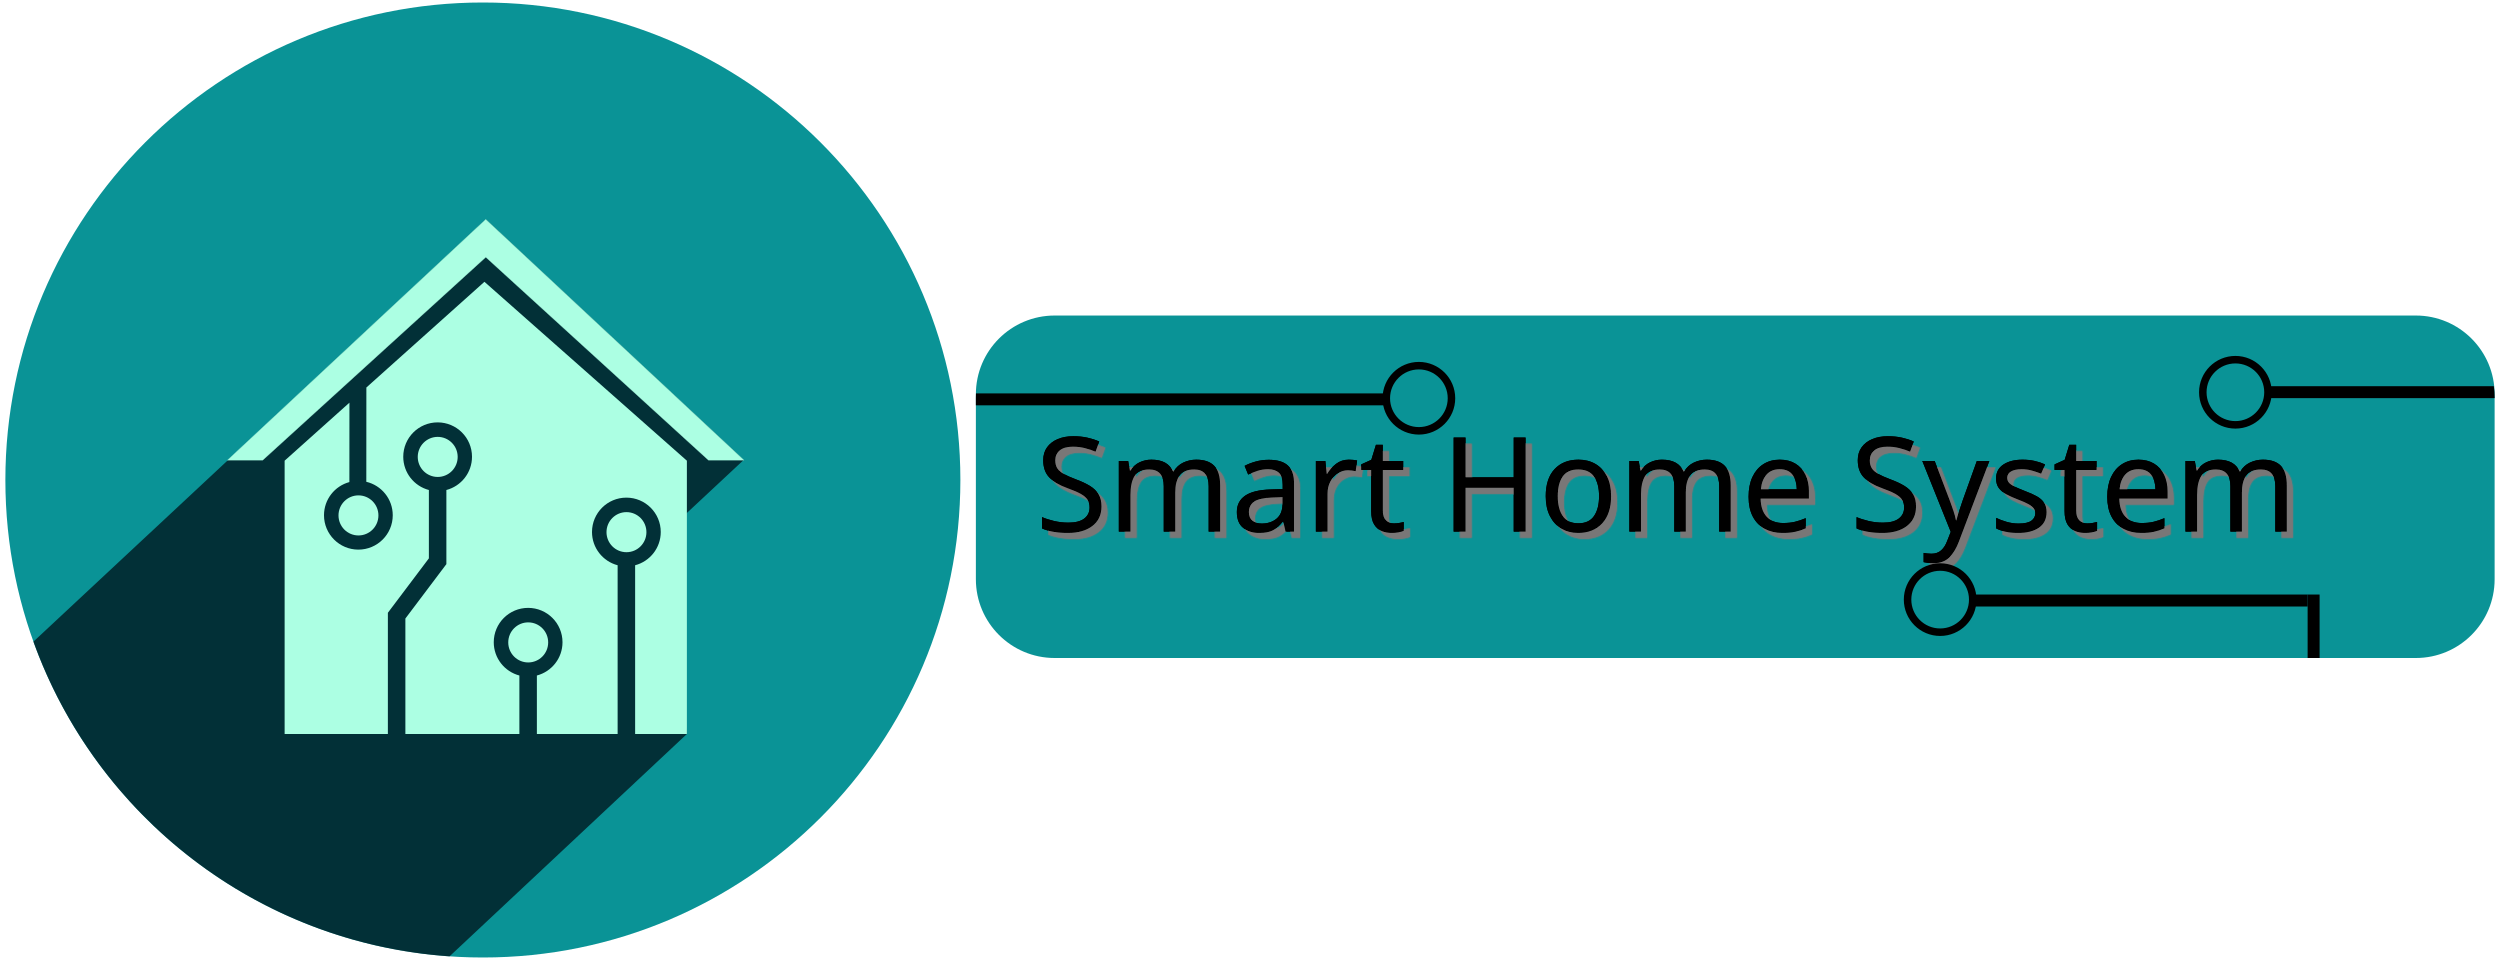
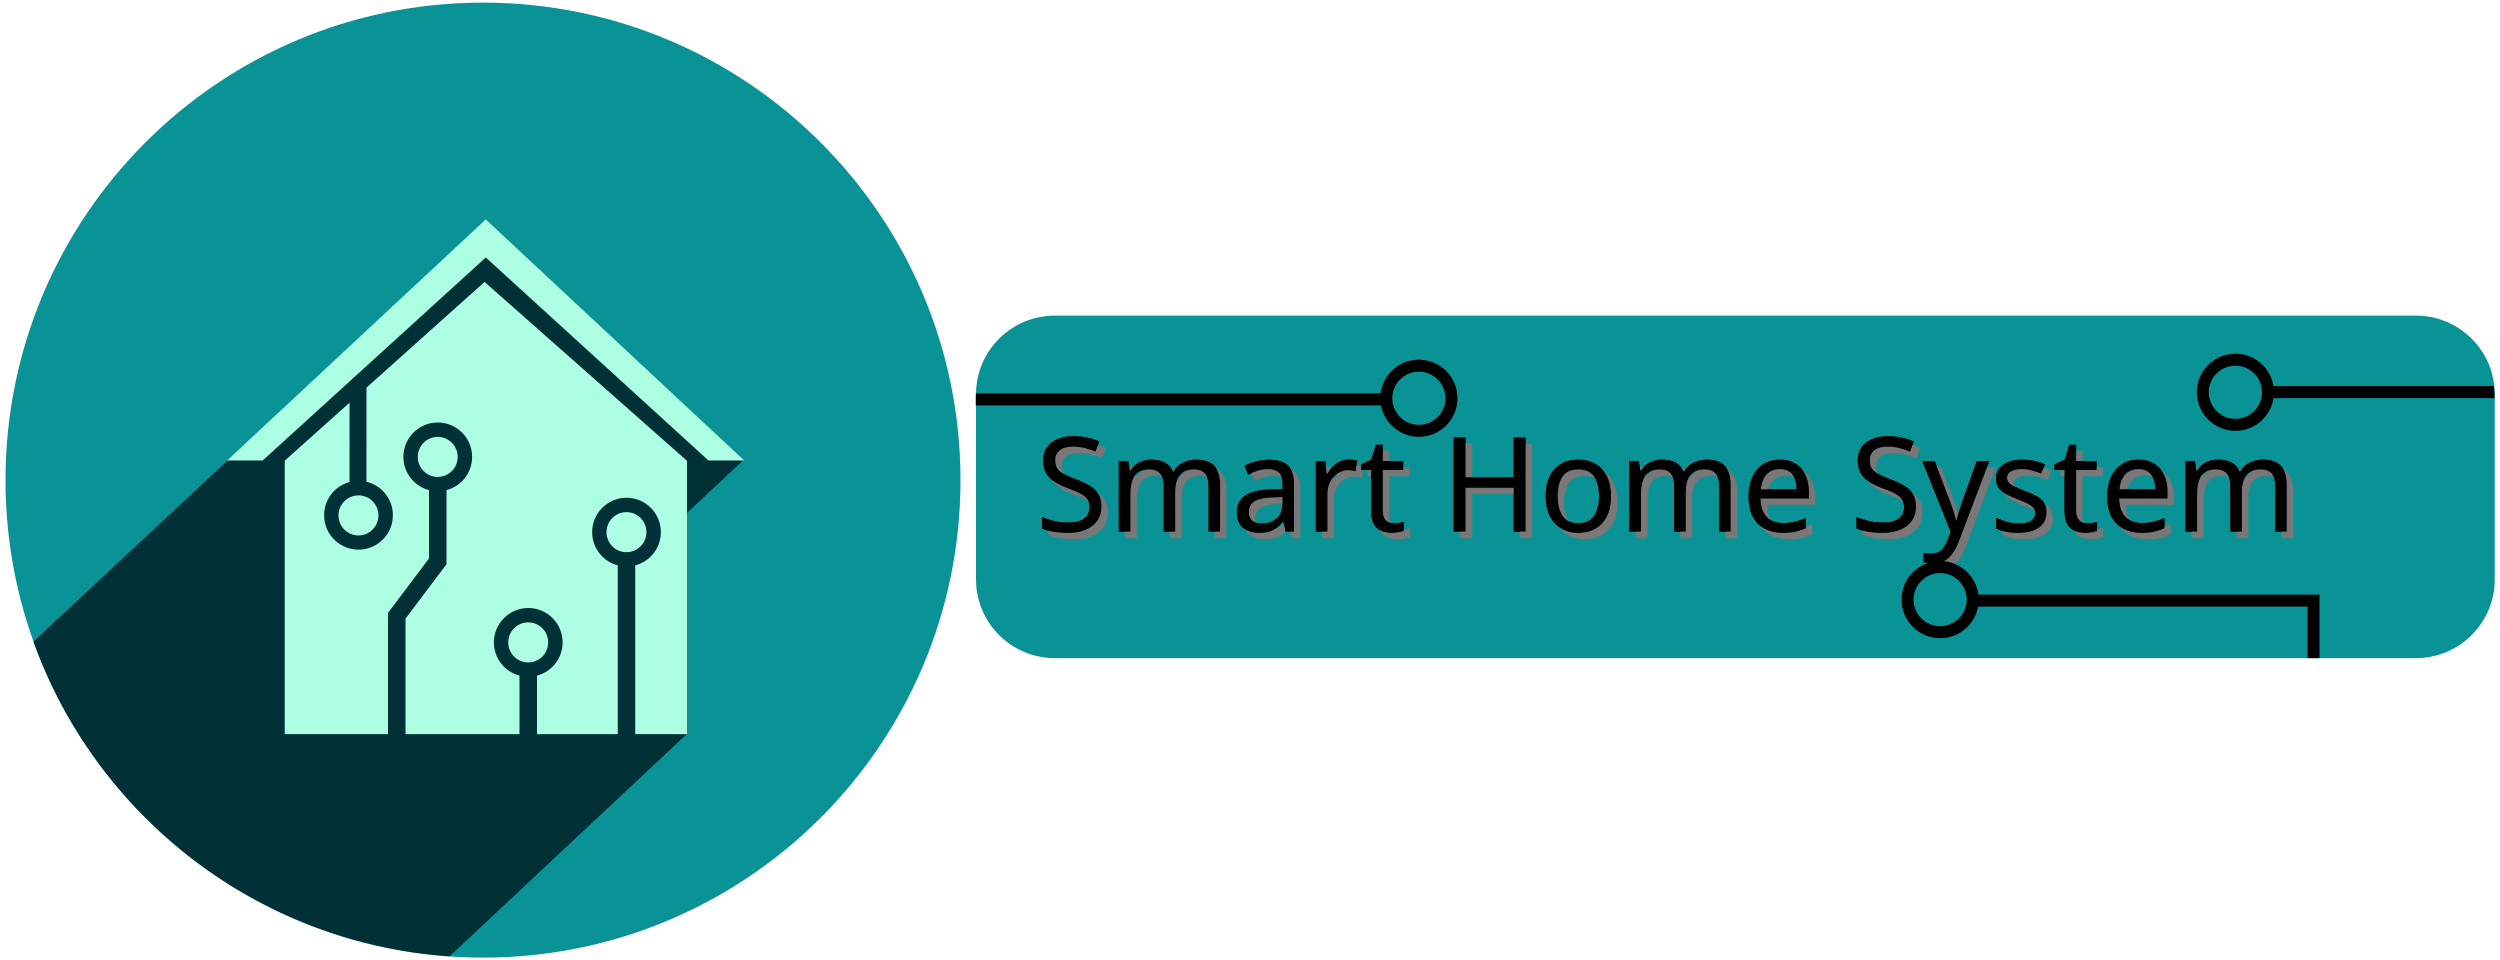
- <svg xmlns="http://www.w3.org/2000/svg" id="com-mint" viewBox="0 0 10000 3840">
+ <svg xmlns="http://www.w3.org/2000/svg" viewBox="0 0 10000 3840">
  <defs>
-     <style>.cls-1,.cls-2,.cls-3,.cls-4,.cls-5{stroke-width:0px;}.cls-1,.cls-6{fill:#acffe3;}.cls-2{fill:rgba(0,18,25,.76);}.cls-7,.cls-8{isolation:isolate;}.cls-4,.cls-9{fill:none;}.cls-10{filter:url(#drop-shadow-1);}.cls-5{fill:#0a9396;}.cls-9{stroke:#000;stroke-miterlimit:16.57;stroke-width:30px;}.cls-8{font-family:Goldman-Regular, Goldman;font-size:526.87px;}.cls-6{stroke:#acffe3;stroke-miterlimit:10;}</style>
+     <style>
+       .cls-1, .cls-2, .cls-3, .cls-4, .cls-5 {
+         stroke-width: 0px;
+       }
+ 
+       .cls-1, .cls-6 {
+         fill: #acffe3;
+       }
+ 
+       .cls-7, .cls-8 {
+         isolation: isolate;
+       }
+ 
+       .cls-3, .cls-9 {
+         fill: none;
+       }
+ 
+       .cls-10 {
+         filter: url(#drop-shadow-1);
+       }
+ 
+       .cls-9 {
+         stroke: #000;
+         stroke-miterlimit: 16.57;
+         stroke-width: 48px;
+       }
+ 
+       .cls-4 {
+         fill: #0a9396;
+       }
+ 
+       .cls-8 {
+         font-family: Goldman-Regular, Goldman;
+         font-size: 526.87px;
+       }
+ 
+       .cls-6 {
+         stroke: #acffe3;
+         stroke-miterlimit: 10;
+       }
+ 
+       .cls-5 {
+         fill: rgba(0, 18, 25, .76);
+       }
+     </style>
    <filter id="drop-shadow-1" filterUnits="userSpaceOnUse">
      <feOffset dx="25" dy="25" />
      <feGaussianBlur result="blur" stdDeviation="0" />
      <feFlood flood-color="#797777" flood-opacity="1" />
      <feComposite in2="blur" operator="in" />
      <feComposite in="SourceGraphic" />
    </filter>
  </defs>
-   <g id="background">
-     <circle class="cls-5" cx="1931.5" cy="1920" r="1910" />
+   <g id="_Слой_4" data-name="Слой 4">
+     <g>
+       <polygon class="cls-3" points="9828.5 -890 9828.5 4418.81 12033.44 2361.98 12031.69 2361.98 13181.81 1289.68 14331.45 2361.98 14329.78 2361.98 14077.62 2597.28 14077.62 3581.82 11719.59 5791 16509.5 5791 16509.5 -890 9828.5 -890" />
+       <path class="cls-5" d="m13847.12,3581.82v-751.61c65.68-17.24,114.13-77,114.13-148.09,0-84.56-68.55-153.11-153.11-153.11s-153.11,68.55-153.11,153.11c0,71.09,48.45,130.86,114.13,148.09v751.61h-359.66v-260.56c65.68-17.24,114.13-77,114.13-148.09,0-84.56-68.55-153.11-153.11-153.11s-153.11,68.55-153.11,153.11c0,71.09,48.45,130.86,114.13,148.09v260.56h-507.76v-514.3l182.19-241.77h.43v-330.71c65.68-17.24,114.13-77,114.13-148.09,0-84.56-68.55-153.11-153.11-153.11s-153.11,68.55-153.11,153.11c0,71.09,48.45,130.86,114.13,148.09v304.42l-182.53,242.23.1.08h-.19v540.05h-459.88v-1217.33l288.66-258.44-.24,353.66c-65.13,17.61-113.05,77.1-113.05,147.8,0,84.56,68.55,153.11,153.11,153.11s153.11-68.55,153.11-153.11c0-72.4-50.25-133.05-117.78-149l.29-420,525.82-470.77,901.7,796.75v232.8l252.17-235.31h-156.38l-991.44-903.94-993.39,903.94h-155.13l-2204.94,2056.83v1372.19h1891.09l2358.02-2209.18h-230.49Zm-968.19-1234.15c0-49.29,39.81-89.25,88.91-89.25s88.91,39.96,88.91,89.25-39.81,89.25-88.91,89.25-88.91-39.96-88.91-89.25Zm-175.16,260.56c0,49.29-39.81,89.25-88.91,89.25s-88.91-39.96-88.91-89.25,39.81-89.25,88.91-89.25,88.91,39.96,88.91,89.25Zm578.25,565.66c0-49.29,39.81-89.25,88.91-89.25s88.91,39.96,88.91,89.25-39.81,89.25-88.91,89.25-88.91-39.96-88.91-89.25Zm437.61-491.05c0-49.29,39.81-89.25,88.91-89.25s88.91,39.96,88.91,89.25-39.81,89.25-88.91,89.25-88.91-39.96-88.91-89.25Z" />
+     </g>
  </g>
-   <g id="logo">
-     <g id="home">
-       <g id="shadow">
-         <path class="cls-4" d="m1931.5,10C876.64,10,21.5,865.14,21.5,1920c0,226.93,39.58,444.61,112.2,646.52L1943.5,878l1031,962-802,748,575,348-949.33,889.41c44.05,3.04,88.51,4.59,133.33,4.59,1054.86,0,1910-855.14,1910-1910S2986.36,10,1931.5,10Z" />
-         <path class="cls-2" d="m2645.5,2147l329-307-1031-962L133.7,2566.52c250.62,696.8,894.83,1205.82,1664.47,1258.89l949.33-889.41-102-789Z" />
+   <g id="com-mint">
+     <g>
+       <g id="background">
+         <circle class="cls-4" cx="1932" cy="1920.5" r="1910" />
      </g>
-       <ellipse class="cls-1" cx="2505.85" cy="2128.65" rx="79.85" ry="80.15" />
-       <ellipse class="cls-1" cx="2112.85" cy="2569.65" rx="79.85" ry="80.15" />
-       <ellipse class="cls-1" cx="1433.85" cy="2061.65" rx="79.85" ry="80.15" />
-       <path class="cls-1" d="m1937.71,1127.21l-472.22,422.79-.26,377.19c60.64,14.32,105.77,68.8,105.77,133.81,0,75.94-61.56,137.5-137.5,137.5s-137.5-61.56-137.5-137.5c0-63.49,43.04-116.92,101.52-132.73l.22-317.61-259.24,232.1v1093.25h413v-485h.17l-.09-.07,163.93-217.54v-273.39c-58.99-15.48-102.5-69.16-102.5-133,0-75.94,61.56-137.5,137.5-137.5s137.5,61.56,137.5,137.5c0,63.84-43.51,117.52-102.5,133v297h-.38l-163.62,217.12v461.88h456v-234c-58.99-15.48-102.5-69.16-102.5-133,0-75.94,61.56-137.5,137.5-137.5s137.5,61.56,137.5,137.5c0,63.84-43.51,117.52-102.5,133v234h323v-675c-58.99-15.48-102.5-69.16-102.5-133,0-75.94,61.56-137.5,137.5-137.5s137.5,61.56,137.5,137.5c0,63.84-43.51,117.52-102.5,133v675h207v-1093.25l-809.79-715.54Z" />
-       <ellipse class="cls-1" cx="1750.85" cy="1827.65" rx="79.85" ry="80.15" />
-       <g id="roof">
-         <path class="cls-6" d="m1051.01,1840.5h-140.89l1032.88-963,1032.46,963h-141.94l-890.38-811.8-892.13,811.8Z" />
+       <g id="logo">
+         <g id="home">
+           <g id="shadow">
+             <path class="cls-3" d="m1931.5,10C876.64,10,21.5,865.14,21.5,1920c0,226.93,39.58,444.61,112.2,646.52L1943.5,878l1031,962-802,748,575,348-949.33,889.41c44.05,3.04,88.51,4.59,133.33,4.59,1054.86,0,1910-855.14,1910-1910S2986.36,10,1931.5,10Z" />
+             <path class="cls-5" d="m2645.5,2147l329-307-1031-962L133.7,2566.52c250.62,696.8,894.83,1205.82,1664.47,1258.89l949.33-889.41-102-789Z" />
+           </g>
+           <g>
+             <ellipse class="cls-1" cx="2505.85" cy="2128.65" rx="79.85" ry="80.15" />
+             <ellipse class="cls-1" cx="2112.85" cy="2569.65" rx="79.85" ry="80.15" />
+             <ellipse class="cls-1" cx="1433.85" cy="2061.65" rx="79.85" ry="80.15" />
+             <path class="cls-1" d="m1938.22,1127.71l-472.22,422.79-.26,376.61c63.32,14.96,109.74,73.66,105.57,142.45-4.22,69.67-60.75,125.47-130.47,128.85-79.1,3.84-144.43-59.16-144.43-137.41,0-63.53,43.06-116.99,101.58-132.81l.22-317.53-259.22,232.08v1093.76h413v-485h.17l-.09-.07,163.93-217.54v-273.39c-59.17-15.53-102.77-69.49-102.5-133.59.32-75.01,61.5-136.38,136.51-136.91,76.4-.54,138.49,61.23,138.49,137.5,0,63.84-43.51,117.52-102.5,133v297h-.38l-163.62,217.12v461.88h456v-234c-59.17-15.53-102.77-69.49-102.5-133.59.32-75.01,61.5-136.38,136.51-136.91,76.4-.54,138.49,61.23,138.49,137.5,0,63.84-43.51,117.52-102.5,133v234h323v-675c-59.17-15.53-102.77-69.49-102.5-133.59.32-75.01,61.5-136.38,136.51-136.91,76.4-.54,138.49,61.23,138.49,137.5,0,63.84-43.51,117.52-102.5,133v675h207v-1093.25l-809.78-715.54Z" />
+             <ellipse class="cls-1" cx="1750.85" cy="1827.65" rx="79.85" ry="80.15" />
+           </g>
+           <g id="roof">
+             <path class="cls-6" d="m1051.01,1841h-140.89l1032.88-963,1032.46,963h-141.94l-890.38-811.8-892.13,811.8Z" />
+           </g>
+         </g>
+       </g>
+       <g>
+         <g id="Ovj1Bk3Rkj9D8jkbx2zeq">
+           <rect class="cls-4" x="3904" y="1262.5" width="6075" height="1370" rx="315.12" ry="315.12" />
+         </g>
+         <g id="SKt06yS5S-EHQ1oLOTpuP" class="cls-10">
+           <g class="cls-7">
+             <text class="cls-8" transform="translate(4141.25 2126.35)">
+               <tspan x="0" y="0">Smart Home System </tspan>
+             </text>
+           </g>
+           <g class="cls-7">
+             <text class="cls-8" transform="translate(4141.25 2126.35)">
+               <tspan x="0" y="0">Smart Home System </tspan>
+             </text>
+           </g>
+         </g>
+         <g id="lHTGZ9pTBI3SsJnHQA8KA">
+           <path class="cls-9" d="m5675.54,1462.66c71.95,0,130.35,58.39,130.35,130.35s-58.39,130.35-130.35,130.35-130.35-58.39-130.35-130.35,58.39-130.35,130.35-130.35Z" />
+         </g>
+         <g id="nyYYuTjAu-bm43d7gdh2u">
+           <path class="cls-9" d="m8941.58,1438.71c71.95,0,130.35,58.39,130.35,130.35s-58.39,130.35-130.35,130.35-130.35-58.39-130.35-130.35,58.39-130.35,130.35-130.35Z" />
+         </g>
+         <g id="hPTcxfxU6grSgSnw4Lib2">
+           <path class="cls-9" d="m7760.61,2268.12c71.95,0,130.35,58.39,130.35,130.35s-58.39,130.35-130.35,130.35-130.35-58.39-130.35-130.35,58.39-130.35,130.35-130.35Z" />
+         </g>
+         <g>
+           <path class="cls-3" d="m9072,1592.5v-48h904.13c-22.41-159.93-159.74-283-325.84-283h-5418.55c-175.69,0-319.17,138.17-328.15,312h1654.41v48h-1655s0,682.4,0,682.4c0,181.48,147.12,328.6,328.6,328.6h4999.4v-206h-1355v-48h1354.1s0,0,0,0h47.9v47.74h0v205.26h371.4c181.48,0,328.6-147.12,328.6-328.6v-710.4h-906Z" />
+           <rect class="cls-2" x="7877" y="2378.5" width="1354" height="48" />
+           <path class="cls-2" d="m9072,1592.5h906s0-1.9,0-1.9c0-15.65-1.11-31.04-3.22-46.1h-902.78s0,48,0,48Z" />
+           <path class="cls-2" d="m5558,1573.5h-1654.55c-.3,5.73-.45,11.5-.45,17.3v30.7h1655s0-48,0-48Z" />
+           <polygon class="cls-2" points="9278 2378.5 9278 2378.5 9230 2378.5 9230 2378.5 9230 2426.42 9230 2632.5 9278 2632.5 9278 2426.42 9278 2378.5" />
+         </g>
      </g>
    </g>
  </g>
-   <g id="Ovj1Bk3Rkj9D8jkbx2zeq">
-     <rect class="cls-5" x="3903.5" y="1262.13" width="6075" height="1369.87" rx="315.12" ry="315.12" />
-   </g>
-   <g id="SKt06yS5S-EHQ1oLOTpuP" class="cls-10">
-     <g class="cls-7">
-       <text class="cls-8" transform="translate(4141.25 2126.35)">
-         <tspan x="0" y="0">Smart Home System </tspan>
-       </text>
-     </g>
-     <g class="cls-7">
-       <text class="cls-8" transform="translate(4141.25 2126.35)">
-         <tspan x="0" y="0">Smart Home System </tspan>
-       </text>
-     </g>
-   </g>
-   <g id="lHTGZ9pTBI3SsJnHQA8KA">
-     <path class="cls-9" d="m5675.54,1462.66c71.95,0,130.35,58.39,130.35,130.35s-58.39,130.35-130.35,130.35-130.35-58.39-130.35-130.35,58.39-130.35,130.35-130.35Z" />
-   </g>
-   <g id="nyYYuTjAu-bm43d7gdh2u">
-     <path class="cls-9" d="m8941.58,1438.71c71.95,0,130.35,58.39,130.35,130.35s-58.39,130.35-130.35,130.35-130.35-58.39-130.35-130.35,58.39-130.35,130.35-130.35Z" />
-   </g>
-   <g id="hPTcxfxU6grSgSnw4Lib2">
-     <path class="cls-9" d="m7760.61,2268.12c71.95,0,130.35,58.39,130.35,130.35s-58.39,130.35-130.35,130.35-130.35-58.39-130.35-130.35,58.39-130.35,130.35-130.35Z" />
-   </g>
-   <path class="cls-4" d="m9072.44,1592.62v-47.9h902.84c-22.38-159.7-159.51-282.6-325.38-282.6h-5417.8c-175.69,0-319.17,137.88-328.15,311.33h1654.41v47.9h-1654.86s0,682.04,0,682.04c0,181.48,147.12,328.6,328.6,328.6h4998.4v-205.96h-1353.9v-47.9h1353.9s0,0,0,0h47.9v47.9h0v205.96h371.5c181.48,0,328.6-147.12,328.6-328.6v-710.78h-906.06Z" />
-   <rect class="cls-3" x="7876.6" y="2378.14" width="1353.9" height="47.9" />
-   <path class="cls-3" d="m9072.44,1592.62h906.06s0-1.89,0-1.89c0-15.62-1.11-30.97-3.22-46h-902.84s0,47.9,0,47.9Z" />
-   <path class="cls-3" d="m5558.36,1573.47h-1654.41c-.3,5.72-.45,11.47-.45,17.27v30.63h1654.86s0-47.9,0-47.9Z" />
-   <polygon class="cls-3" points="9278.4 2378.14 9278.4 2378.14 9230.5 2378.14 9230.5 2378.14 9230.5 2426.04 9230.5 2632 9278.4 2632 9278.4 2426.04 9278.4 2378.14" />
</svg>
